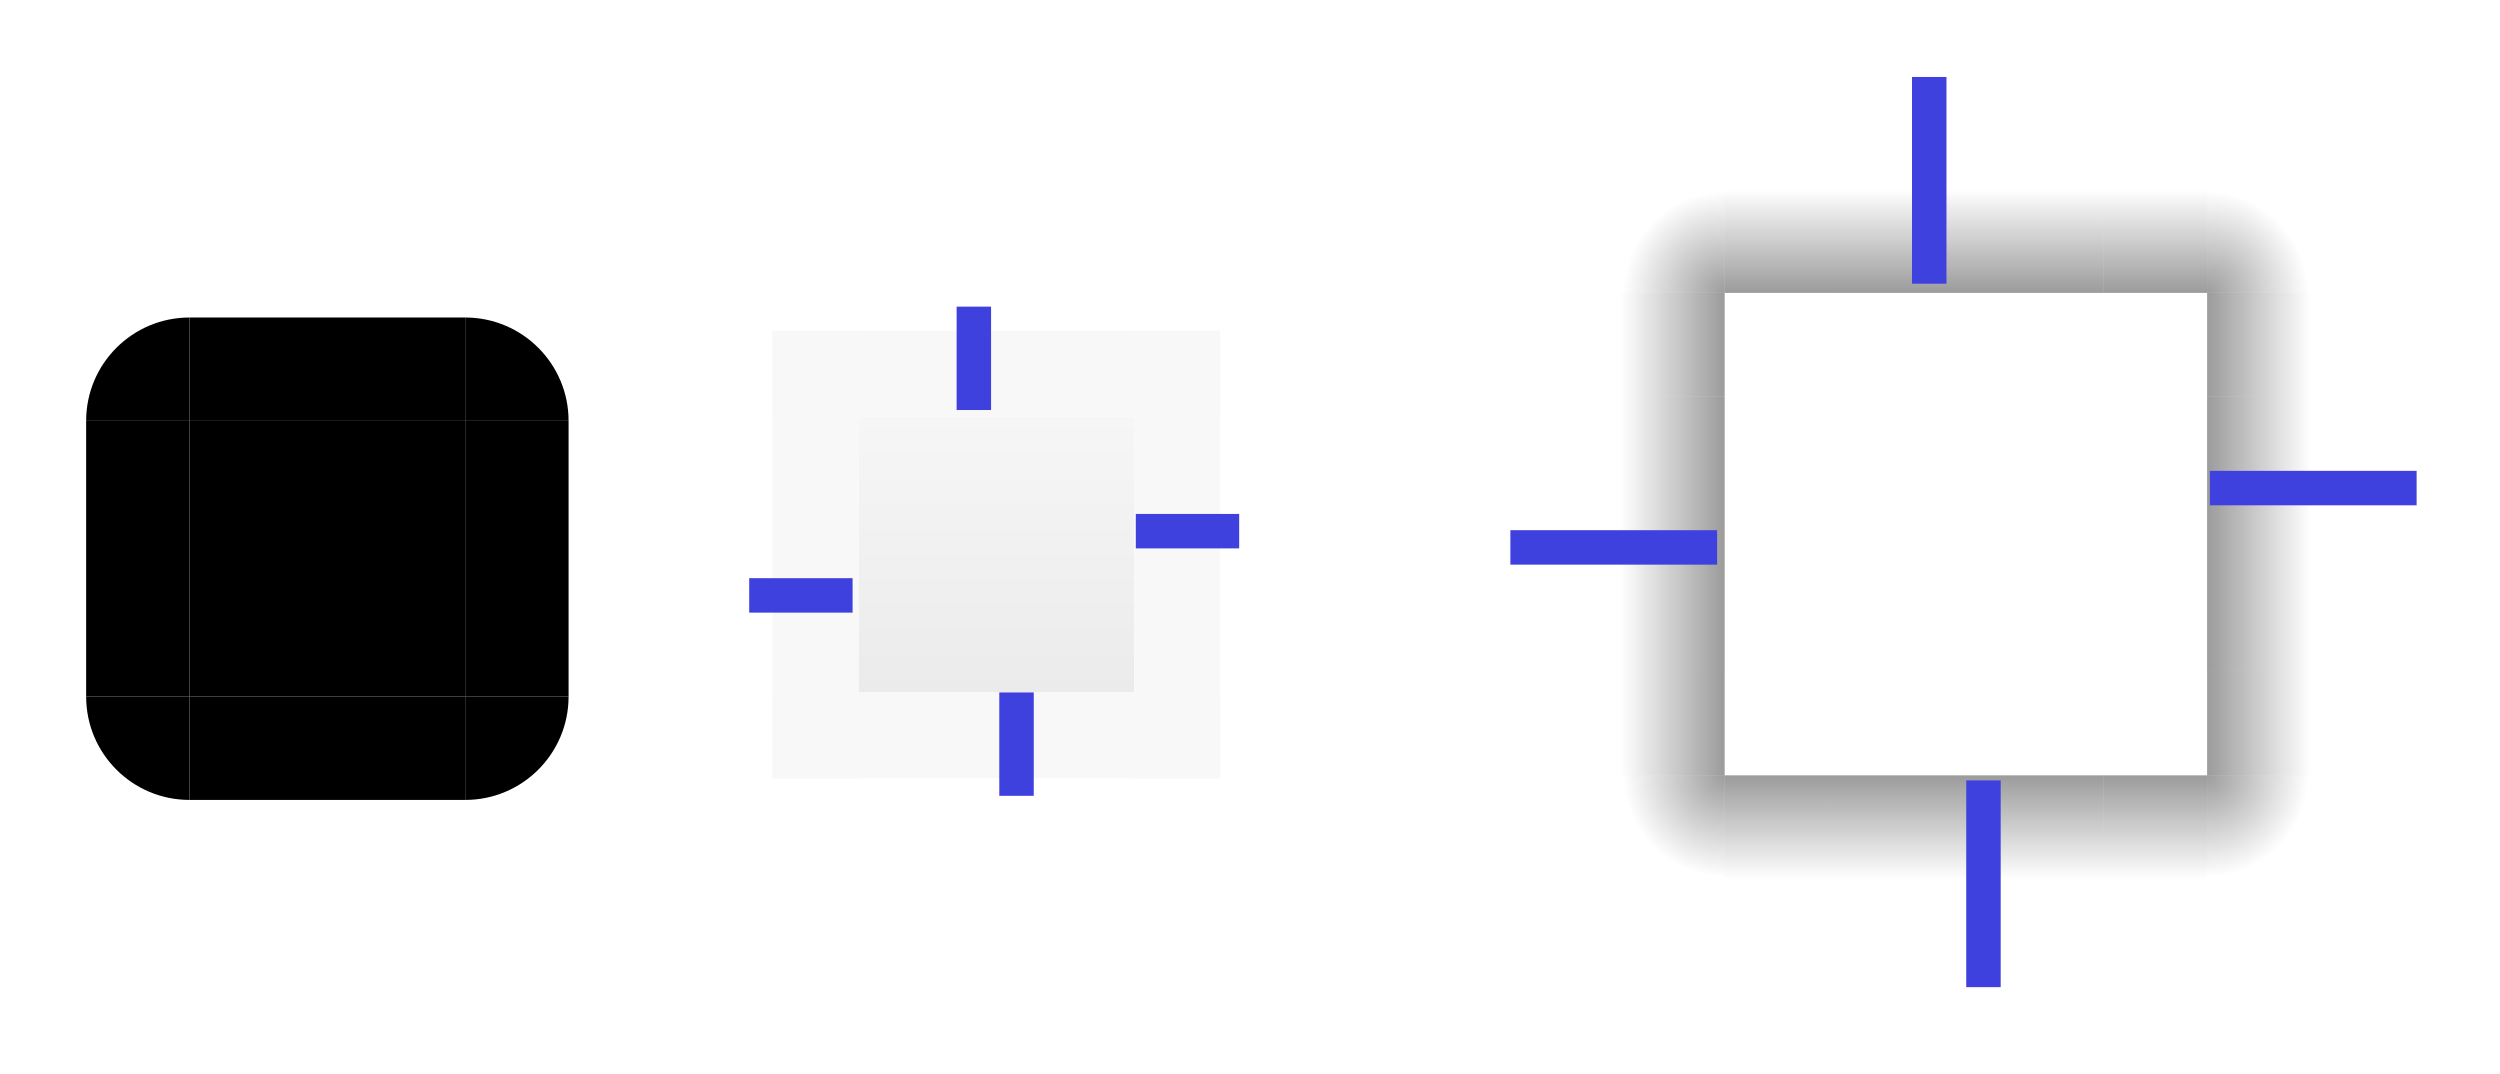
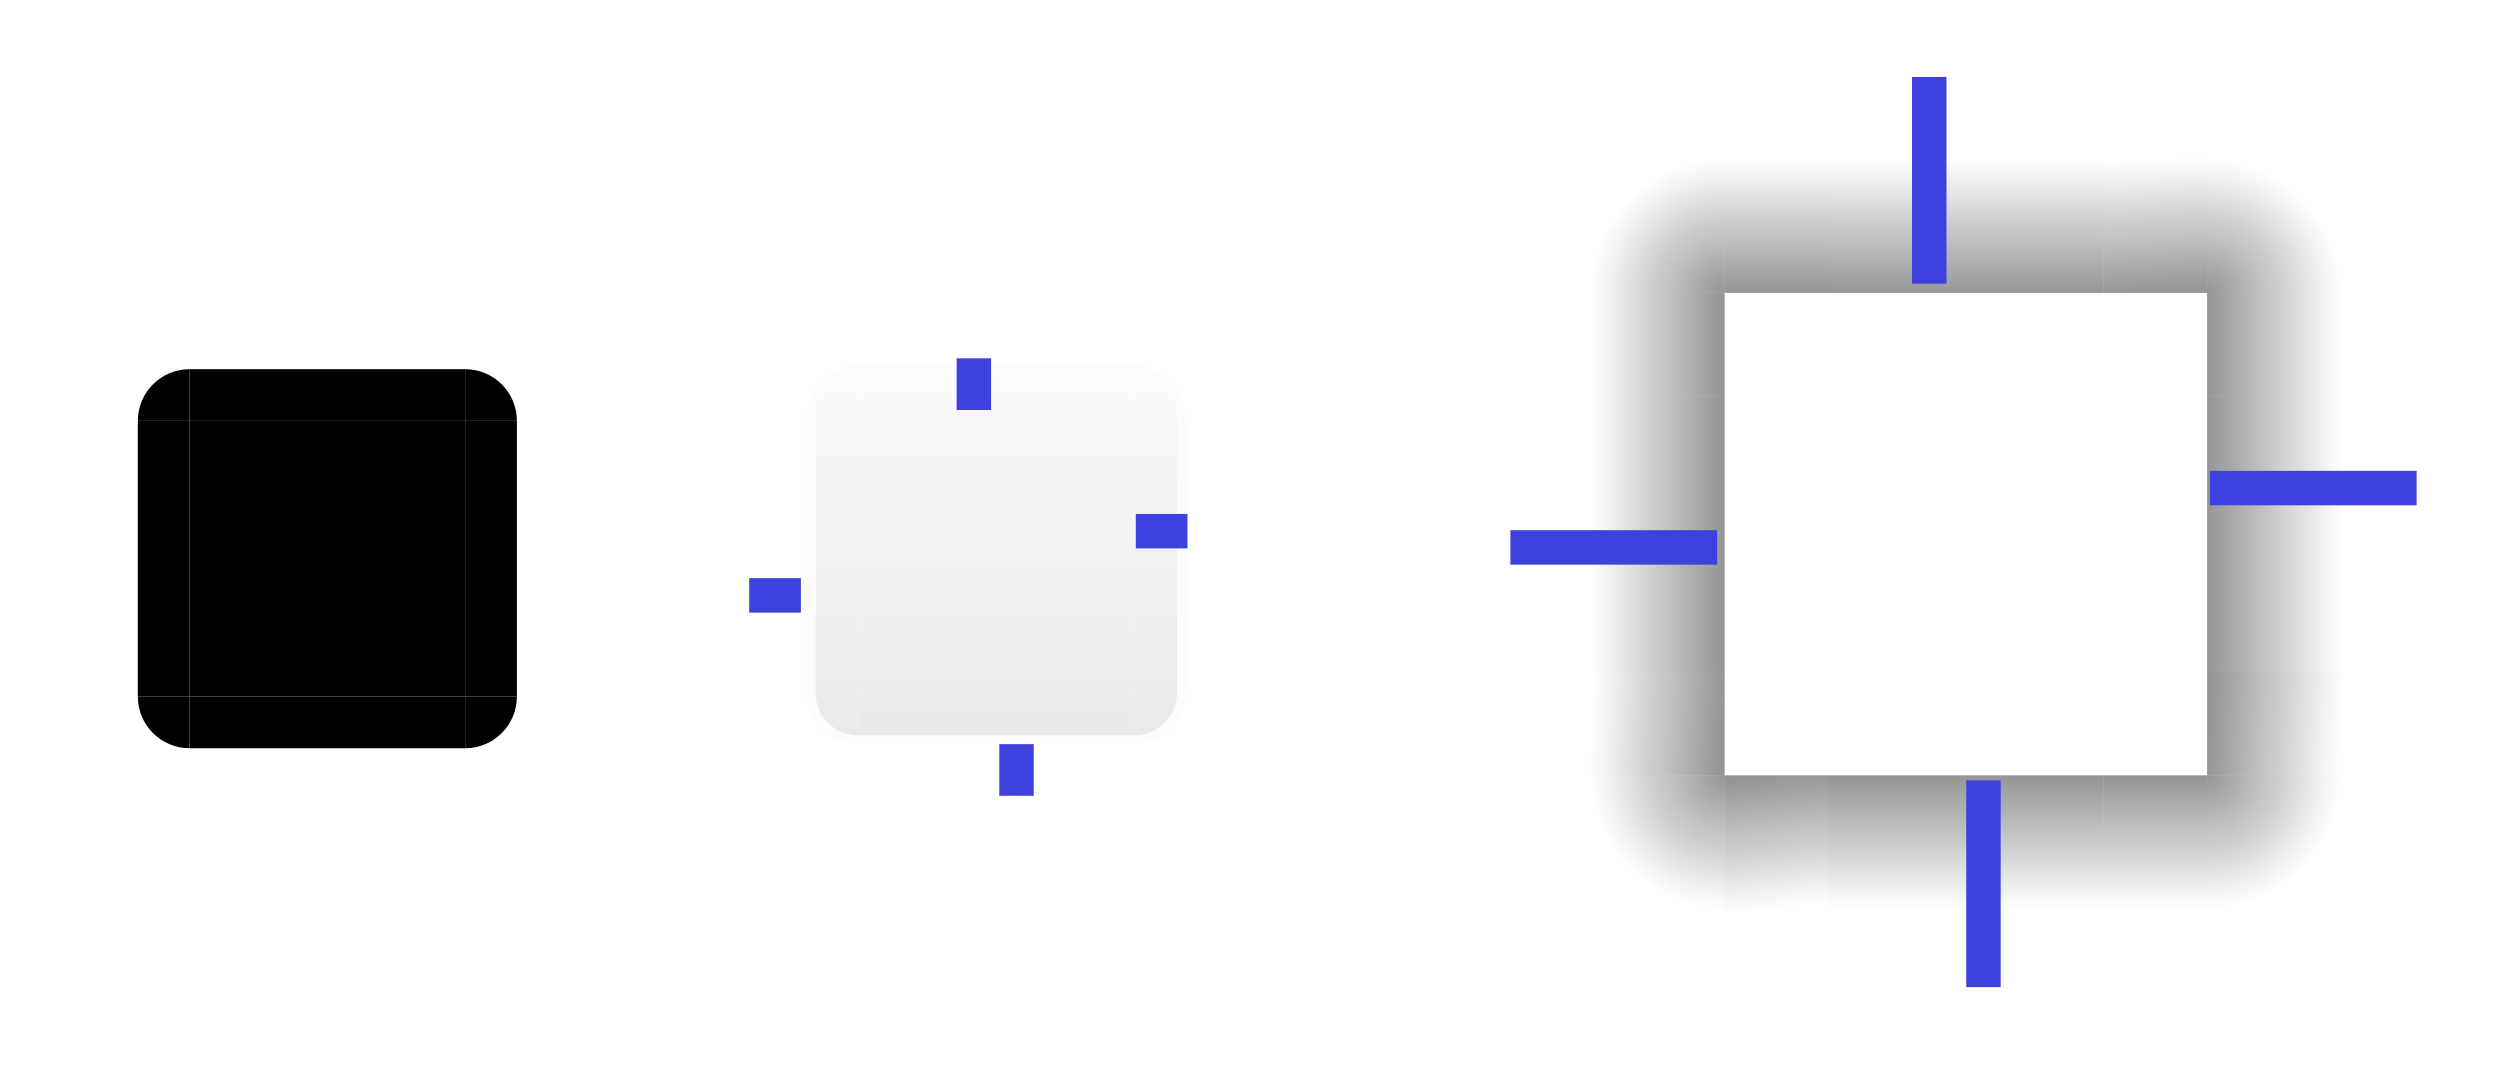
<svg xmlns="http://www.w3.org/2000/svg" xmlns:ns1="http://www.openswatchbook.org/uri/2009/osb" xmlns:xlink="http://www.w3.org/1999/xlink" id="svg3642" viewBox="0 0 145.1 62.294" version="1.0" height="62.294" width="145.1">
  <defs id="defs3644">
+     <linearGradient id="linearGradient7813">
+       <stop style="stop-color:#000000;stop-opacity:0.408" offset="0" id="stop7809" />
+       <stop style="stop-color:#000000;stop-opacity:0;" offset="1" id="stop7811" />
+     </linearGradient>
+     <linearGradient id="linearGradient7773">
+       <stop style="stop-color:#ebebeb;stop-opacity:1" offset="0" id="stop7769" />
+       <stop style="stop-color:#e9e9e9;stop-opacity:0.996" offset="1" id="stop7771" />
+     </linearGradient>
+     <linearGradient id="linearGradient7765">
+       <stop style="stop-color:#f7f7f7;stop-opacity:1" offset="0" id="stop7761" />
+       <stop style="stop-color:#ebebeb;stop-opacity:1" offset="1" id="stop7763" />
+     </linearGradient>
+     <linearGradient id="linearGradient7757">
+       <stop style="stop-color:#fdfdfd;stop-opacity:1" offset="0" id="stop7753" />
+       <stop style="stop-color:#f7f7f7;stop-opacity:1" offset="1" id="stop7755" />
+     </linearGradient>
+     <linearGradient id="linearGradient7749">
+       <stop style="stop-color:#ebebeb;stop-opacity:1" offset="0" id="stop7745" />
+       <stop style="stop-color:#e8e8e8;stop-opacity:1" offset="1" id="stop7747" />
+     </linearGradient>
+     <linearGradient id="linearGradient7739">
+       <stop style="stop-color:#fdfdfd;stop-opacity:0.91" offset="0" id="stop7735" />
+       <stop style="stop-color:#f7f7f7;stop-opacity:1" offset="1" id="stop7737" />
+     </linearGradient>
+     <linearGradient id="linearGradient7729">
+       <stop style="stop-color:#fdfdfd;stop-opacity:1" offset="0" id="stop7725" />
+       <stop id="stop7733" offset="0.127" style="stop-color:#f7f7f7;stop-opacity:1;" />
+       <stop style="stop-color:#ebebeb;stop-opacity:1;" offset="0.889" id="stop7743" />
+       <stop style="stop-color:#eaeaea;stop-opacity:1" offset="1" id="stop7727" />
+     </linearGradient>
+     <linearGradient id="linearGradient7685" ns1:paint="solid">
+       <stop style="stop-color:#000000;stop-opacity:1;" offset="0" id="stop7683" />
+     </linearGradient>
+     <linearGradient id="linearGradient7679" ns1:paint="solid">
+       <stop style="stop-color:#000000;stop-opacity:1;" offset="0" id="stop7677" />
+     </linearGradient>
    <linearGradient id="linearGradient1724">
-       <stop style="stop-color:#f6f6f6;stop-opacity:1" offset="0" id="stop1720" />
+       <stop style="stop-color:#f7f7f7;stop-opacity:1" offset="0" id="stop1720" />
      <stop style="stop-color:#ebebeb;stop-opacity:1" offset="1" id="stop1722" />
    </linearGradient>
    <linearGradient id="linearGradient1227">
-       <stop id="stop1223" offset="0" style="stop-color:#010101;stop-opacity:0.384" />
+       <stop id="stop1223" offset="0" style="stop-color:#010101;stop-opacity:0.413" />
      <stop id="stop1225" offset="1" style="stop-color:#000000;stop-opacity:0;" />
    </linearGradient>
    <linearGradient id="linearGradient1221">
-       <stop id="stop1217" offset="0" style="stop-color:#010101;stop-opacity:0.384" />
+       <stop id="stop1217" offset="0" style="stop-color:#010101;stop-opacity:0.41" />
      <stop id="stop1219" offset="1" style="stop-color:#000000;stop-opacity:0;" />
    </linearGradient>
    <linearGradient id="linearGradient1215">
-       <stop id="stop1211" offset="0" style="stop-color:#010101;stop-opacity:0.384" />
+       <stop id="stop1211" offset="0" style="stop-color:#010101;stop-opacity:0.413" />
      <stop id="stop1213" offset="1" style="stop-color:#000000;stop-opacity:0;" />
    </linearGradient>
    <linearGradient id="linearGradient1209">
-       <stop id="stop1205" offset="0" style="stop-color:#010101;stop-opacity:0.384" />
+       <stop id="stop1205" offset="0" style="stop-color:#010101;stop-opacity:0.41" />
      <stop id="stop1207" offset="1" style="stop-color:#000000;stop-opacity:0;" />
    </linearGradient>
    <linearGradient id="linearGradient1203">
-       <stop id="stop1199" offset="0" style="stop-color:#010101;stop-opacity:0.384" />
+       <stop id="stop1199" offset="0" style="stop-color:#010101;stop-opacity:0.408" />
      <stop id="stop1201" offset="1" style="stop-color:#000000;stop-opacity:0;" />
    </linearGradient>
    <linearGradient id="linearGradient1197">
-       <stop id="stop1193" offset="0" style="stop-color:#010101;stop-opacity:0.384" />
+       <stop id="stop1193" offset="0" style="stop-color:#010101;stop-opacity:0.413" />
      <stop id="stop1195" offset="1" style="stop-color:#000000;stop-opacity:0;" />
    </linearGradient>
    <linearGradient id="linearGradient1191">
-       <stop id="stop1187" offset="0" style="stop-color:#010101;stop-opacity:0.384" />
+       <stop id="stop1187" offset="0" style="stop-color:#010101;stop-opacity:0.408" />
      <stop id="stop1189" offset="1" style="stop-color:#000000;stop-opacity:0;" />
    </linearGradient>
    <linearGradient id="linearGradient1185">
-       <stop id="stop1181" offset="0" style="stop-color:#010101;stop-opacity:0.384" />
+       <stop id="stop1181" offset="0" style="stop-color:#010101;stop-opacity:0.413" />
      <stop id="stop1183" offset="1" style="stop-color:#000000;stop-opacity:0;" />
    </linearGradient>
    <linearGradient id="linearGradient1179">
-       <stop id="stop1175" offset="0" style="stop-color:#010101;stop-opacity:0.384" />
+       <stop id="stop1175" offset="0" style="stop-color:#010101;stop-opacity:0.413" />
      <stop id="stop1177" offset="1" style="stop-color:#000000;stop-opacity:0;" />
    </linearGradient>
    <linearGradient id="linearGradient1173">
-       <stop id="stop1169" offset="0" style="stop-color:#010101;stop-opacity:0.384" />
+       <stop id="stop1169" offset="0" style="stop-color:#010101;stop-opacity:0.408" />
      <stop id="stop1171" offset="1" style="stop-color:#000000;stop-opacity:0;" />
    </linearGradient>
    <linearGradient id="linearGradient1167">
-       <stop id="stop1163" offset="0" style="stop-color:#010101;stop-opacity:0.384" />
+       <stop id="stop1163" offset="0" style="stop-color:#010101;stop-opacity:0.413" />
      <stop id="stop1165" offset="1" style="stop-color:#000000;stop-opacity:0;" />
    </linearGradient>
    <linearGradient id="linearGradient1161">
-       <stop id="stop1157" offset="0" style="stop-color:#010101;stop-opacity:0.384" />
+       <stop id="stop1157" offset="0" style="stop-color:#010101;stop-opacity:0.41" />
      <stop id="stop1159" offset="1" style="stop-color:#000000;stop-opacity:0;" />
    </linearGradient>
    <linearGradient id="linearGradient1155">
-       <stop id="stop1151" offset="0" style="stop-color:#010101;stop-opacity:0.384" />
+       <stop id="stop1151" offset="0" style="stop-color:#010101;stop-opacity:0.408" />
      <stop id="stop1153" offset="1" style="stop-color:#000000;stop-opacity:0;" />
    </linearGradient>
-     <linearGradient id="linearGradient1149">
-       <stop id="stop1145" offset="0" style="stop-color:#010101;stop-opacity:0.384" />
-       <stop id="stop1147" offset="1" style="stop-color:#000000;stop-opacity:0;" />
-     </linearGradient>
    <linearGradient id="border" ns1:paint="solid">
-       <stop style="stop-color:#ffffff;stop-opacity:1;" offset="0" id="stop955" />
+       <stop style="stop-color:#fcfcfc;stop-opacity:1;" offset="0" id="stop955" />
    </linearGradient>
    <linearGradient id="linearGradient2586">
-       <stop style="stop-color:#010101;stop-opacity:0.384" offset="0" id="stop2580" />
+       <stop style="stop-color:#010101;stop-opacity:0.408" offset="0" id="stop2580" />
      <stop style="stop-color:#000000;stop-opacity:0;" offset="1" id="stop2584" />
    </linearGradient>
    <linearGradient id="linearGradient2570">
-       <stop style="stop-color:#010101;stop-opacity:0.384" offset="0" id="stop2564" />
+       <stop style="stop-color:#010101;stop-opacity:0.413" offset="0" id="stop2564" />
      <stop style="stop-color:#000000;stop-opacity:0;" offset="1" id="stop2568" />
    </linearGradient>
    <linearGradient ns1:paint="solid" id="linearGradient3635">
      <stop id="stop3633" offset="0" style="stop-color:#000000;stop-opacity:1;" />
    </linearGradient>
    <linearGradient ns1:paint="solid" id="linearGradient2006">
      <stop id="stop2004" offset="0" style="stop-color:#000000;stop-opacity:1;" />
    </linearGradient>
    <linearGradient ns1:paint="solid" id="linearGradient852">
      <stop id="stop850" offset="0" style="stop-color:#3f41df;stop-opacity:1;" />
    </linearGradient>
    <linearGradient ns1:paint="solid" id="North_Panel">
-       <stop id="stop844" offset="0" style="stop-color:#f8f8f8;stop-opacity:1;" />
+       <stop id="stop844" offset="0" style="stop-color:#ffffff;stop-opacity:1;" />
    </linearGradient>
    <linearGradient ns1:paint="solid" id="Shadow">
      <stop style="stop-color:#42f442;stop-opacity:1;" offset="0" stop-color="#424242" id="stop7100" />
    </linearGradient>
    <linearGradient ns1:paint="solid" id="linearGradient4795">
      <stop offset="0" id="stop4793" />
    </linearGradient>
    <linearGradient ns1:paint="solid" id="linearGradient4740">
      <stop offset="0" stop-color="#ccc" id="stop4738" />
    </linearGradient>
-     <linearGradient xlink:href="#North_Panel" id="linearGradient1366" gradientUnits="userSpaceOnUse" gradientTransform="matrix(0.3333333,0,0,5,49.02221,-49.63056)" x1="3.5" y1="11.5" x2="51.5" y2="11.5" />
-     <linearGradient xlink:href="#linearGradient852" id="linearGradient1825" gradientUnits="userSpaceOnUse" gradientTransform="matrix(0.04166667,0,0,12,110.8267,-127.5333)" x1="3.5" y1="11.5" x2="51.5" y2="11.5" />
-     <linearGradient xlink:href="#linearGradient852" id="linearGradient1829" gradientUnits="userSpaceOnUse" gradientTransform="matrix(0.04166667,0,0,12,113.9742,-86.70617)" x1="3.5" y1="11.5" x2="51.5" y2="11.5" />
-     <linearGradient xlink:href="#linearGradient852" id="linearGradient1833" gradientUnits="userSpaceOnUse" gradientTransform="matrix(0.25,0,0,2,127.386,5.328414)" x1="3.5" y1="11.5" x2="51.5" y2="11.5" />
-     <linearGradient xlink:href="#linearGradient852" id="linearGradient1837" gradientUnits="userSpaceOnUse" gradientTransform="matrix(0.25,0,0,2,86.78721,8.7719)" x1="3.5" y1="11.5" x2="51.5" y2="11.5" />
+     <linearGradient xlink:href="#linearGradient852" id="linearGradient1825" gradientUnits="userSpaceOnUse" gradientTransform="matrix(0.04166667,0,0,14.4,110.8267,-156.3333)" x1="3.5" y1="11.5" x2="51.5" y2="11.5" />
+     <linearGradient xlink:href="#linearGradient852" id="linearGradient1829" gradientUnits="userSpaceOnUse" gradientTransform="matrix(0.04166667,0,0,14.4,113.9742,-115.5062)" x1="3.5" y1="11.5" x2="51.5" y2="11.5" />
+     <linearGradient xlink:href="#linearGradient852" id="linearGradient1833" gradientUnits="userSpaceOnUse" gradientTransform="matrix(0.3,0,0,2,127.2111,5.328414)" x1="3.5" y1="11.5" x2="51.5" y2="11.5" />
+     <linearGradient xlink:href="#linearGradient852" id="linearGradient1837" gradientUnits="userSpaceOnUse" gradientTransform="matrix(0.3,0,0,2,86.61222,8.7719)" x1="3.5" y1="11.5" x2="51.5" y2="11.5" />
    <linearGradient xlink:href="#linearGradient852" id="linearGradient2472" gradientUnits="userSpaceOnUse" gradientTransform="matrix(0.04166667,0,0,6,29.32936,243.0783)" x1="12" y1="-52" x2="60" y2="-52" />
    <linearGradient xlink:href="#linearGradient852" id="linearGradient2476" gradientUnits="userSpaceOnUse" gradientTransform="matrix(0.04166667,0,0,6,33.05651,265.5164)" x1="12" y1="-52" x2="60" y2="-52" />
    <linearGradient xlink:href="#linearGradient852" id="linearGradient2480" gradientUnits="userSpaceOnUse" gradientTransform="matrix(0.125,0,0,2,16.29742,47.47839)" x1="12" y1="-52" x2="60" y2="-52" />
    <linearGradient xlink:href="#linearGradient852" id="linearGradient2484" gradientUnits="userSpaceOnUse" gradientTransform="matrix(0.125,0,0,2,38.68888,45.00122)" x1="12" y1="-52" x2="60" y2="-52" />
-     <linearGradient xlink:href="#linearGradient1149" id="linearGradient2494" x1="98.31" y1="32.575" x2="98.31" y2="23.677" gradientUnits="userSpaceOnUse" gradientTransform="matrix(1,0,0,0.6666667,58.02301,-4.296187)" />
-     <radialGradient xlink:href="#linearGradient1167" id="radialGradient2516" cx="108.871" cy="-31.803" fx="108.871" fy="-31.803" r="9" gradientUnits="userSpaceOnUse" gradientTransform="matrix(0,0.6540418,-0.6531538,0,120.203,-88.35168)" />
-     <linearGradient xlink:href="#border" id="linearGradient934" gradientUnits="userSpaceOnUse" gradientTransform="matrix(0,0.125,-6,0,-239.1739,4.906309)" x1="12" y1="-52" x2="60" y2="-52" />
-     <linearGradient xlink:href="#North_Panel" id="linearGradient952" gradientUnits="userSpaceOnUse" gradientTransform="matrix(0.1041667,0,0,5,6.156251,187.6738)" x1="12" y1="-52" x2="60" y2="-52" />
-     <linearGradient xlink:href="#border" id="linearGradient959" x1="50.189" y1="4.869" x2="66.189" y2="4.869" gradientUnits="userSpaceOnUse" />
-     <linearGradient xlink:href="#North_Panel" id="linearGradient973" gradientUnits="userSpaceOnUse" gradientTransform="matrix(0.3333333,0,0,5,49.02221,-49.63056)" x1="3.5" y1="11.5" x2="51.5" y2="11.5" />
-     <linearGradient xlink:href="#border" id="linearGradient975" gradientUnits="userSpaceOnUse" x1="50.189" y1="4.869" x2="66.189" y2="4.869" />
-     <linearGradient xlink:href="#North_Panel" id="linearGradient983" gradientUnits="userSpaceOnUse" gradientTransform="matrix(0.3333333,0,0,5,49.02221,-49.63056)" x1="3.5" y1="11.5" x2="51.5" y2="11.5" />
-     <linearGradient xlink:href="#border" id="linearGradient985" gradientUnits="userSpaceOnUse" x1="50.189" y1="4.869" x2="66.189" y2="4.869" />
-     <linearGradient xlink:href="#North_Panel" id="linearGradient993" gradientUnits="userSpaceOnUse" gradientTransform="matrix(0.3333333,0,0,5,49.02221,-49.63056)" x1="3.5" y1="11.5" x2="51.5" y2="11.5" />
-     <linearGradient xlink:href="#border" id="linearGradient995" gradientUnits="userSpaceOnUse" x1="50.189" y1="4.869" x2="66.189" y2="4.869" />
-     <linearGradient xlink:href="#border" id="linearGradient1003" gradientUnits="userSpaceOnUse" gradientTransform="matrix(0,0.125,-6,0,-239.1739,4.906309)" x1="12" y1="-52" x2="60" y2="-52" />
-     <linearGradient xlink:href="#North_Panel" id="linearGradient1005" gradientUnits="userSpaceOnUse" gradientTransform="matrix(0.1041667,0,0,5,6.156251,187.6738)" x1="12" y1="-52" x2="60" y2="-52" />
-     <linearGradient xlink:href="#border" id="linearGradient1013" gradientUnits="userSpaceOnUse" gradientTransform="matrix(0,0.125,-6,0,-239.1739,4.906309)" x1="12" y1="-52" x2="60" y2="-52" />
-     <linearGradient xlink:href="#North_Panel" id="linearGradient1015" gradientUnits="userSpaceOnUse" gradientTransform="matrix(0.1041667,0,0,5,6.156251,187.6738)" x1="12" y1="-52" x2="60" y2="-52" />
-     <linearGradient xlink:href="#border" id="linearGradient1023" gradientUnits="userSpaceOnUse" gradientTransform="matrix(0,0.125,-6,0,-239.1739,4.906309)" x1="12" y1="-52" x2="60" y2="-52" />
-     <linearGradient xlink:href="#North_Panel" id="linearGradient1025" gradientUnits="userSpaceOnUse" gradientTransform="matrix(0.1041667,0,0,5,6.156251,187.6738)" x1="12" y1="-52" x2="60" y2="-52" />
-     <linearGradient xlink:href="#linearGradient1191" id="linearGradient1033" gradientUnits="userSpaceOnUse" gradientTransform="matrix(1,0,0,0.6666667,58.02301,-4.296187)" x1="98.31" y1="32.575" x2="98.31" y2="23.677" />
-     <linearGradient xlink:href="#linearGradient1155" id="linearGradient1051" gradientUnits="userSpaceOnUse" gradientTransform="matrix(0.375,0,0,0.6666667,101.2206,-4.671414)" x1="98.31" y1="32.575" x2="98.31" y2="23.677" />
-     <linearGradient xlink:href="#linearGradient1161" id="linearGradient1057" gradientUnits="userSpaceOnUse" gradientTransform="matrix(0.375,0,0,0.6666667,-16.60946,-162.7925)" x1="98.31" y1="32.575" x2="98.31" y2="23.677" />
-     <radialGradient xlink:href="#linearGradient1185" id="radialGradient1085" gradientUnits="userSpaceOnUse" gradientTransform="matrix(0,0.6540418,-0.6531538,0,120.203,-88.35168)" cx="108.871" cy="-31.803" fx="108.871" fy="-31.803" r="9" />
-     <linearGradient xlink:href="#linearGradient1173" id="linearGradient1087" gradientUnits="userSpaceOnUse" gradientTransform="matrix(0.375,0,0,0.6666667,101.2206,-4.671414)" x1="98.31" y1="32.575" x2="98.31" y2="23.677" />
-     <linearGradient xlink:href="#linearGradient1179" id="linearGradient1089" gradientUnits="userSpaceOnUse" gradientTransform="matrix(0.375,0,0,0.6666667,-16.60946,-162.7925)" x1="98.31" y1="32.575" x2="98.31" y2="23.677" />
-     <linearGradient xlink:href="#linearGradient2570" id="linearGradient1097" gradientUnits="userSpaceOnUse" gradientTransform="matrix(1,0,0,0.6666667,58.02301,-4.296187)" x1="98.31" y1="32.575" x2="98.31" y2="23.677" />
-     <radialGradient xlink:href="#linearGradient2586" id="radialGradient1109" gradientUnits="userSpaceOnUse" gradientTransform="matrix(0,0.6540418,-0.6531538,0,120.203,-88.35168)" cx="108.871" cy="-31.803" fx="108.871" fy="-31.803" r="9" />
-     <linearGradient xlink:href="#linearGradient1221" id="linearGradient1111" gradientUnits="userSpaceOnUse" gradientTransform="matrix(0.375,0,0,0.6666667,101.2206,-4.671414)" x1="98.31" y1="32.575" x2="98.31" y2="23.677" />
-     <linearGradient xlink:href="#linearGradient1227" id="linearGradient1113" gradientUnits="userSpaceOnUse" gradientTransform="matrix(0.375,0,0,0.6666667,-16.60946,-162.7925)" x1="98.31" y1="32.575" x2="98.31" y2="23.677" />
-     <radialGradient xlink:href="#linearGradient1203" id="radialGradient1125" gradientUnits="userSpaceOnUse" gradientTransform="matrix(0,0.6540418,-0.6531538,0,120.203,-88.35168)" cx="108.871" cy="-31.803" fx="108.871" fy="-31.803" r="9" />
-     <linearGradient xlink:href="#linearGradient1209" id="linearGradient1127" gradientUnits="userSpaceOnUse" gradientTransform="matrix(0.375,0,0,0.6666667,101.2206,-4.671414)" x1="98.31" y1="32.575" x2="98.31" y2="23.677" />
-     <linearGradient xlink:href="#linearGradient1197" id="linearGradient1129" gradientUnits="userSpaceOnUse" gradientTransform="matrix(0.375,0,0,0.6666667,-16.60946,-162.7925)" x1="98.31" y1="32.575" x2="98.31" y2="23.677" />
-     <linearGradient xlink:href="#linearGradient1215" id="linearGradient1137" gradientUnits="userSpaceOnUse" gradientTransform="matrix(1,0,0,0.6666667,58.02301,-4.296187)" x1="98.31" y1="32.575" x2="98.31" y2="23.677" />
+     <radialGradient xlink:href="#linearGradient1167" id="radialGradient2516" cx="108.871" cy="-31.803" fx="108.871" fy="-31.803" r="9" gradientUnits="userSpaceOnUse" gradientTransform="matrix(0,0.863184,-0.8620121,0,113.5606,-111.1212)" />
+     <linearGradient xlink:href="#border" id="linearGradient959" x1="50.189" y1="4.869" x2="66.189" y2="4.869" gradientUnits="userSpaceOnUse" gradientTransform="matrix(1,0,0,2,0,-10.36945)" />
+     <linearGradient xlink:href="#border" id="linearGradient975" gradientUnits="userSpaceOnUse" x1="50.189" y1="4.869" x2="66.189" y2="4.869" gradientTransform="matrix(1,0,0,2,4.0899658e-7,-10.36946)" />
+     <linearGradient xlink:href="#border" id="linearGradient985" gradientUnits="userSpaceOnUse" x1="50.189" y1="4.869" x2="66.189" y2="4.869" gradientTransform="matrix(1,0,0,2,0,-10.36945)" />
+     <linearGradient xlink:href="#linearGradient1191" id="linearGradient1033" gradientUnits="userSpaceOnUse" gradientTransform="matrix(1,0,0,0.6666667,58.02301,-4.296187)" x1="98.31" y1="32.575" x2="98.31" y2="21.062" />
+     <linearGradient xlink:href="#linearGradient1155" id="linearGradient1051" gradientUnits="userSpaceOnUse" gradientTransform="matrix(0.375,0,0,0.6666667,101.2206,-4.671414)" x1="98.31" y1="32.575" x2="97.977" y2="21.072" />
+     <linearGradient xlink:href="#linearGradient1161" id="linearGradient1057" gradientUnits="userSpaceOnUse" gradientTransform="matrix(0.375,0,0,0.6666667,-16.60946,-162.7925)" x1="98.31" y1="32.575" x2="98.31" y2="21.062" />
+     <radialGradient xlink:href="#linearGradient1185" id="radialGradient1085" gradientUnits="userSpaceOnUse" gradientTransform="matrix(0,0.8631845,-0.8620125,0,113.5606,-111.1213)" cx="108.871" cy="-31.803" fx="108.871" fy="-31.803" r="9" />
+     <linearGradient xlink:href="#linearGradient1173" id="linearGradient1087" gradientUnits="userSpaceOnUse" gradientTransform="matrix(0.375,0,0,0.6666667,101.2206,-4.671414)" x1="98.31" y1="32.575" x2="98.31" y2="21.072" />
+     <linearGradient xlink:href="#linearGradient1179" id="linearGradient1089" gradientUnits="userSpaceOnUse" gradientTransform="matrix(0.375,0,0,0.6666667,-16.60946,-162.7925)" x1="98.31" y1="32.575" x2="98.31" y2="21.138" />
+     <linearGradient xlink:href="#linearGradient2570" id="linearGradient1097" gradientUnits="userSpaceOnUse" gradientTransform="matrix(1,0,0,0.6666667,58.02301,-4.296187)" x1="98.31" y1="32.575" x2="98.31" y2="21.138" />
+     <radialGradient xlink:href="#linearGradient2586" id="radialGradient1109" gradientUnits="userSpaceOnUse" gradientTransform="matrix(0,0.8594657,-0.8582988,0,113.6787,-110.7164)" cx="108.871" cy="-31.803" fx="108.871" fy="-31.803" r="9" />
+     <linearGradient xlink:href="#linearGradient1221" id="linearGradient1111" gradientUnits="userSpaceOnUse" gradientTransform="matrix(0.375,0,0,0.6666667,101.2206,-4.671414)" x1="98.31" y1="32.575" x2="97.643" y2="21.128" />
+     <linearGradient xlink:href="#linearGradient1227" id="linearGradient1113" gradientUnits="userSpaceOnUse" gradientTransform="matrix(0.375,0,0,0.6666667,-16.60946,-162.7925)" x1="98.31" y1="32.575" x2="98.643" y2="21.138" />
+     <radialGradient xlink:href="#linearGradient1203" id="radialGradient1125" gradientUnits="userSpaceOnUse" gradientTransform="matrix(0,0.8590366,-0.8578703,0,113.6923,-110.6697)" cx="108.871" cy="-31.803" fx="108.871" fy="-31.803" r="9" />
+     <linearGradient xlink:href="#linearGradient1209" id="linearGradient1127" gradientUnits="userSpaceOnUse" gradientTransform="matrix(0.375,0,0,0.6666667,101.2206,-4.671414)" x1="98.31" y1="32.575" x2="98.31" y2="21.128" />
+     <linearGradient xlink:href="#linearGradient1197" id="linearGradient1129" gradientUnits="userSpaceOnUse" gradientTransform="matrix(0.375,0,0,0.6666667,-16.60946,-162.7925)" x1="98.31" y1="32.575" x2="97.977" y2="21.062" />
+     <linearGradient xlink:href="#linearGradient1215" id="linearGradient1137" gradientUnits="userSpaceOnUse" gradientTransform="matrix(1,0,0,0.6666667,58.02301,-4.296187)" x1="98.31" y1="32.575" x2="98.31" y2="21.128" />
    <linearGradient xlink:href="#linearGradient1724" id="linearGradient1726" x1="49.825" y1="24.191" x2="49.825" y2="40.191" gradientUnits="userSpaceOnUse" />
+     <linearGradient xlink:href="#border" id="linearGradient7687" x1="75.271" y1="24.043" x2="78.271" y2="24.043" gradientUnits="userSpaceOnUse" gradientTransform="translate(9.446335,1.351961)" />
+     <linearGradient xlink:href="#border" id="linearGradient7695" gradientUnits="userSpaceOnUse" gradientTransform="matrix(1,0,0,-1,9.446335,65.73397)" x1="75.271" y1="24.043" x2="78.271" y2="24.043" />
+     <linearGradient xlink:href="#linearGradient7729" id="linearGradient7731" x1="69.219" y1="21.512" x2="69.219" y2="42.512" gradientUnits="userSpaceOnUse" gradientTransform="translate(6.567294,-57.71641)" />
+     <linearGradient xlink:href="#linearGradient7739" id="linearGradient7741" x1="50.189" y1="5.369" x2="50.189" y2="10.369" gradientUnits="userSpaceOnUse" />
+     <linearGradient xlink:href="#linearGradient7749" id="linearGradient7751" x1="50.189" y1="10.369" x2="50.189" y2="5.369" gradientUnits="userSpaceOnUse" />
+     <linearGradient xlink:href="#linearGradient7757" id="linearGradient7759" x1="75.271" y1="-23.043" x2="75.271" y2="-25.543" gradientUnits="userSpaceOnUse" />
+     <linearGradient xlink:href="#linearGradient7765" id="linearGradient7767" x1="50.189" y1="7.869" x2="66.189" y2="7.869" gradientUnits="userSpaceOnUse" />
+     <linearGradient xlink:href="#linearGradient7773" id="linearGradient7775" x1="75.271" y1="-25.543" x2="75.271" y2="-23.043" gradientUnits="userSpaceOnUse" />
+     <linearGradient xlink:href="#border" id="linearGradient7783" gradientUnits="userSpaceOnUse" gradientTransform="matrix(1,0,0,-1,9.446335,65.73397)" x1="75.271" y1="24.043" x2="78.271" y2="24.043" />
+     <linearGradient xlink:href="#linearGradient7773" id="linearGradient7785" gradientUnits="userSpaceOnUse" x1="75.271" y1="-25.543" x2="75.271" y2="-23.043" />
+     <linearGradient xlink:href="#linearGradient7765" id="linearGradient7793" gradientUnits="userSpaceOnUse" x1="50.189" y1="7.869" x2="66.189" y2="7.869" />
+     <linearGradient xlink:href="#border" id="linearGradient7795" gradientUnits="userSpaceOnUse" gradientTransform="matrix(1,0,0,2,0,-10.36945)" x1="50.189" y1="4.869" x2="66.189" y2="4.869" />
+     <linearGradient xlink:href="#border" id="linearGradient7803" gradientUnits="userSpaceOnUse" gradientTransform="translate(9.446335,1.351961)" x1="75.271" y1="24.043" x2="78.271" y2="24.043" />
+     <linearGradient xlink:href="#linearGradient7757" id="linearGradient7805" gradientUnits="userSpaceOnUse" x1="75.271" y1="-23.043" x2="75.271" y2="-25.543" />
+     <linearGradient xlink:href="#linearGradient7813" id="linearGradient7815" x1="148.036" y1="17.521" x2="148.036" y2="9.771" gradientUnits="userSpaceOnUse" />
  </defs>
  <rect id="center" height="16" x="49.825" y="24.191" width="16" style="fill:url(#linearGradient1726);fill-opacity:1;stroke-width:0.32" />
-   <g transform="rotate(-90,64.91779,25.46209)" id="left">
-     <rect style="fill:url(#linearGradient993);fill-opacity:1;stroke-width:0.179" width="16" y="5.369" x="50.189" height="5" id="rect987" />
-     <rect id="rect989" height="1" x="50.189" y="4.369" width="16" style="fill:url(#linearGradient995);fill-opacity:1;stroke-width:0.08" />
-   </g>
  <rect style="fill:none;fill-opacity:0.243;stroke-width:0.32" width="16" y="23" x="106.1" height="16" id="shadow-center" />
  <rect id="mask-center" height="16" x="11" y="24.428" width="16" style="fill:#000000;fill-opacity:1;stroke-width:0.32" />
-   <rect style="fill:#000000;fill-opacity:1;stroke-width:0.196" width="16" y="18.428" x="11" height="6" id="mask-top" />
-   <rect id="mask-bottom" height="6" x="11" y="40.428" width="16" style="fill:#000000;fill-opacity:1;stroke-width:0.196" />
-   <rect style="fill:#000000;fill-opacity:1;stroke-width:0.196" width="16" y="-33" x="24.428" height="6" id="mask-right" transform="rotate(90)" />
-   <rect transform="rotate(90)" id="mask-left" height="6" x="24.428" y="-11" width="16" style="fill:#000000;fill-opacity:1;stroke-width:0.196" />
-   <path transform="scale(1,-1)" d="m 33,-24.428 a 6,6 0 0 1 -6,6 l 0,-6 z" id="mask-topright" style="opacity:1;fill:#000000;fill-opacity:1;fill-rule:nonzero;stroke:none;stroke-width:3.446;stroke-linecap:round;stroke-miterlimit:4;stroke-dasharray:none;stroke-dashoffset:0;stroke-opacity:1" />
-   <path style="opacity:1;fill:#000000;fill-opacity:1;fill-rule:nonzero;stroke:none;stroke-width:3.446;stroke-linecap:round;stroke-miterlimit:4;stroke-dasharray:none;stroke-dashoffset:0;stroke-opacity:1" id="mask-topleft" d="m -5,-24.428 a 6,6 0 0 1 -6,6 l 0,-6 z" transform="scale(-1)" />
-   <path style="opacity:1;fill:#000000;fill-opacity:1;fill-rule:nonzero;stroke:none;stroke-width:3.446;stroke-linecap:round;stroke-miterlimit:4;stroke-dasharray:none;stroke-dashoffset:0;stroke-opacity:1" id="mask-bottomright" d="m 33,40.428 a 6,6 0 0 1 -6,6 l 0,-6 z" />
-   <path transform="scale(-1,1)" d="m -5,40.428 a 6,6 0 0 1 -6,6 l 0,-6 z" id="mask-bottomleft" style="opacity:1;fill:#000000;fill-opacity:1;fill-rule:nonzero;stroke:none;stroke-width:3.446;stroke-linecap:round;stroke-miterlimit:4;stroke-dasharray:none;stroke-dashoffset:0;stroke-opacity:1" />
+   <rect style="fill:#000000;fill-opacity:1;stroke-width:0.196" width="16" y="21.428" x="11" height="3" id="mask-top" />
+   <rect id="mask-bottom" height="3" x="11" y="40.428" width="16" style="fill:#000000;fill-opacity:1;stroke-width:0.196" />
+   <rect style="fill:#000000;fill-opacity:1;stroke-width:0.196" width="16" y="-30" x="24.428" height="3" id="mask-right" transform="rotate(90)" />
+   <rect transform="rotate(90)" id="mask-left" height="3" x="24.428" y="-11" width="16" style="fill:#000000;fill-opacity:1;stroke-width:0.196" />
+   <path transform="scale(1,-1)" d="m 30,-24.428 a 3,3 0 0 1 -3,3 l 0,-3 z" id="mask-topright" style="opacity:1;fill:#000000;fill-opacity:1;fill-rule:nonzero;stroke:none;stroke-width:3.446;stroke-linecap:round;stroke-miterlimit:4;stroke-dasharray:none;stroke-dashoffset:0;stroke-opacity:1" />
+   <path style="opacity:1;fill:#000000;fill-opacity:1;fill-rule:nonzero;stroke:none;stroke-width:3.446;stroke-linecap:round;stroke-miterlimit:4;stroke-dasharray:none;stroke-dashoffset:0;stroke-opacity:1" id="mask-topleft" d="m -8,-24.428 a 3,3 0 0 1 -3,3 l 0,-3 z" transform="scale(-1)" />
+   <path style="opacity:1;fill:#000000;fill-opacity:1;fill-rule:nonzero;stroke:none;stroke-width:3.446;stroke-linecap:round;stroke-miterlimit:4;stroke-dasharray:none;stroke-dashoffset:0;stroke-opacity:1" id="mask-bottomright" d="m 30,40.428 a 3,3 0 0 1 -3,3 l 0,-3 z" />
+   <path transform="scale(-1,1)" d="m -8,40.428 a 3,3 0 0 1 -3,3 l 0,-3 z" id="mask-bottomleft" style="opacity:1;fill:#000000;fill-opacity:1;fill-rule:nonzero;stroke:none;stroke-width:3.446;stroke-linecap:round;stroke-miterlimit:4;stroke-dasharray:none;stroke-dashoffset:0;stroke-opacity:1" />
  <g transform="matrix(1,0,0,-1,-41.93651,62.52072)" id="shadow-bottom">
    <rect id="rect1131" height="12" x="148.036" y="5.521" width="16" style="fill:url(#linearGradient1137);fill-opacity:1;stroke-width:0.277" />
    <rect style="opacity:1;fill:none;fill-opacity:0.659;fill-rule:nonzero;stroke:none;stroke-width:1.665;stroke-linecap:round;stroke-miterlimit:4;stroke-dasharray:none;stroke-dashoffset:0;stroke-opacity:1" id="rect1133" width="16" height="6" x="148.036" y="17.521" />
  </g>
-   <rect id="shadow-hint-bottom-margin" height="12" x="114.12" y="45.294" width="2" style="fill:url(#linearGradient1829);fill-opacity:1;stroke-width:0.098" />
+   <rect id="shadow-hint-bottom-margin" height="12" x="114.12" y="45.294" width="2" style="fill:url(#linearGradient1829);fill-opacity:1;stroke-width:0.107" />
  <g transform="rotate(-90,134.8076,52.22861)" id="shadow-left">
    <rect id="rect1091" height="12" x="148.036" y="5.521" width="16" style="fill:url(#linearGradient1097);fill-opacity:1;stroke-width:0.277" />
    <rect style="opacity:1;fill:none;fill-opacity:0.659;fill-rule:nonzero;stroke:none;stroke-width:1.665;stroke-linecap:round;stroke-miterlimit:4;stroke-dasharray:none;stroke-dashoffset:0;stroke-opacity:1" id="rect1093" width="16" height="6" x="148.036" y="17.521" />
  </g>
-   <rect id="shadow-hint-left-margin" height="2" x="87.662" y="30.772" width="12" style="fill:url(#linearGradient1837);fill-opacity:1;stroke-width:0.098" />
-   <g transform="rotate(90,51.09623,25.09837)" id="right">
-     <rect style="fill:url(#linearGradient983);fill-opacity:1;stroke-width:0.179" width="16" y="5.369" x="50.189" height="5" id="rect977" />
-     <rect id="rect979" height="1" x="50.189" y="4.369" width="16" style="fill:url(#linearGradient985);fill-opacity:1;stroke-width:0.08" />
-   </g>
-   <rect transform="rotate(90)" id="hint-right-margin" height="6" x="29.829" y="-71.922" width="2" style="fill:url(#linearGradient2472);fill-opacity:1;stroke-width:0.069" />
-   <rect style="fill:url(#linearGradient2476);fill-opacity:1;stroke-width:0.069" width="2" y="-49.484" x="33.557" height="6" id="hint-left-margin" transform="rotate(90)" />
-   <g id="top" transform="translate(-0.3637238,13.82156)">
-     <rect id="rect944" height="5" x="50.189" y="5.369" width="16" style="fill:url(#linearGradient1366);fill-opacity:1;stroke-width:0.179" />
-     <rect style="fill:url(#linearGradient959);fill-opacity:1;stroke-width:0.08" width="16" y="4.369" x="50.189" height="1" id="rect936" />
-   </g>
-   <rect transform="rotate(90)" id="hint-top-margin" height="2" x="17.797" y="-57.522" width="6" style="fill:url(#linearGradient2480);fill-opacity:1;stroke-width:0.069" />
-   <g transform="matrix(1,0,0,-1,-0.3637238,50.56045)" id="bottom">
-     <rect style="fill:url(#linearGradient973);fill-opacity:1;stroke-width:0.179" width="16" y="5.369" x="50.189" height="5" id="rect967" />
-     <rect id="rect969" height="1" x="50.189" y="4.369" width="16" style="fill:url(#linearGradient975);fill-opacity:1;stroke-width:0.08" />
-   </g>
-   <rect style="fill:url(#linearGradient2484);fill-opacity:1;stroke-width:0.069" width="6" y="-59.999" x="40.189" height="2" id="hint-bottom-margin" transform="rotate(90)" />
+   <rect id="shadow-hint-left-margin" height="2" x="87.662" y="30.772" width="12" style="fill:url(#linearGradient1837);fill-opacity:1;stroke-width:0.107" />
+   <g transform="matrix(0,1,-0.5,0,71.00987,-25.99786)" id="right" style="stroke-width:1.414">
+     <rect style="fill:url(#linearGradient7767);fill-opacity:1;stroke-width:0.253" width="16" y="5.369" x="50.189" height="5" id="rect977" />
+     <rect id="rect979" height="1" x="50.189" y="4.369" width="16" style="fill:url(#linearGradient985);fill-opacity:1;stroke-width:0.113" />
+   </g>
+   <rect transform="rotate(90)" id="hint-right-margin" height="3" x="29.829" y="-68.922" width="2" style="fill:url(#linearGradient2472);fill-opacity:1;stroke-width:0.069" />
+   <rect style="fill:url(#linearGradient2476);fill-opacity:1;stroke-width:0.069" width="2" y="-46.484" x="33.557" height="3" id="hint-left-margin" transform="rotate(90)" />
+   <g id="top" transform="matrix(1,0,0,0.5,-0.3637238,19.00629)" style="stroke-width:1.414">
+     <rect id="rect944" height="5" x="50.189" y="5.369" width="16" style="fill:url(#linearGradient7741);fill-opacity:1;stroke-width:0.253" />
+     <rect style="fill:url(#linearGradient959);fill-opacity:1;stroke-width:0.113" width="16" y="4.369" x="50.189" height="1" id="rect936" />
+   </g>
+   <rect transform="rotate(90)" id="hint-top-margin" height="2" x="20.797" y="-57.522" width="3" style="fill:url(#linearGradient2480);fill-opacity:1;stroke-width:0.069" />
+   <g transform="matrix(1,0,0,-0.5,-0.3637242,45.37573)" id="bottom" style="stroke-width:1.414">
+     <rect style="fill:url(#linearGradient7751);fill-opacity:1;stroke-width:0.253" width="16" y="5.369" x="50.189" height="5" id="rect967" />
+     <rect id="rect969" height="1" x="50.189" y="4.369" width="16" style="fill:url(#linearGradient975);fill-opacity:1;stroke-width:0.113" />
+   </g>
+   <rect style="fill:url(#linearGradient2484);fill-opacity:1;stroke-width:0.069" width="3" y="-59.999" x="43.189" height="2" id="hint-bottom-margin" transform="rotate(90)" />
  <g transform="rotate(90,135.3283,10.2921)" id="shadow-right">
    <rect id="rect1027" height="12" x="148.036" y="5.521" width="16" style="fill:url(#linearGradient1033);fill-opacity:1;stroke-width:0.277" />
    <rect style="opacity:1;fill:none;fill-opacity:0.659;fill-rule:nonzero;stroke:none;stroke-width:1.665;stroke-linecap:round;stroke-miterlimit:4;stroke-dasharray:none;stroke-dashoffset:0;stroke-opacity:1" id="rect1029" width="16" height="6" x="148.036" y="17.521" />
  </g>
-   <rect style="fill:url(#linearGradient1833);fill-opacity:1;stroke-width:0.098" width="12" y="27.328" x="128.261" height="2" id="shadow-hint-right-margin" />
+   <rect style="fill:url(#linearGradient1833);fill-opacity:1;stroke-width:0.107" width="12" y="27.328" x="128.261" height="2" id="shadow-hint-right-margin" />
  <g id="shadow-top" transform="translate(-41.93652,-0.5207138)">
-     <rect style="fill:url(#linearGradient2494);fill-opacity:1;stroke-width:0.277" width="16" y="5.521" x="148.036" height="12" id="rect930" />
+     <rect style="fill:url(#linearGradient7815);fill-opacity:1;stroke-width:0.277" width="16" y="5.521" x="148.036" height="12" id="rect930" />
    <rect y="17.521" x="148.036" height="6" width="16" id="rect918" style="opacity:1;fill:none;fill-opacity:0.659;fill-rule:nonzero;stroke:none;stroke-width:1.665;stroke-linecap:round;stroke-miterlimit:4;stroke-dasharray:none;stroke-dashoffset:0;stroke-opacity:1" />
  </g>
-   <rect style="fill:url(#linearGradient1825);fill-opacity:1;stroke-width:0.098" width="2" y="4.467" x="110.973" height="12" id="shadow-hint-top-margin" />
-   <g id="topright" transform="translate(-4.001023,11.78476)">
-     <path id="path965" d="m 69.826,6.406 v 1 h 5 v 5 h 1 v -6 z" style="fill:url(#linearGradient934);fill-opacity:1;stroke-width:0.12" />
-     <rect style="fill:url(#linearGradient952);fill-opacity:1;stroke-width:0.1" width="5" y="-74.826" x="7.406" height="5" id="rect950" transform="rotate(90)" />
-   </g>
-   <g transform="matrix(-1,0,0,1,119.6513,11.78476)" id="topleft">
-     <path style="fill:url(#linearGradient1003);fill-opacity:1;stroke-width:0.12" d="m 69.826,6.406 v 1 h 5 v 5 h 1 v -6 z" id="path997" />
-     <rect transform="rotate(90)" id="rect999" height="5" x="7.406" y="-74.826" width="5" style="fill:url(#linearGradient1005);fill-opacity:1;stroke-width:0.1" />
-   </g>
-   <g id="bottomleft" transform="rotate(-180,59.82566,26.29863)">
-     <path id="path1007" d="m 69.826,6.406 v 1 h 5 v 5 h 1 v -6 z" style="fill:url(#linearGradient1013);fill-opacity:1;stroke-width:0.12" />
-     <rect style="fill:url(#linearGradient1015);fill-opacity:1;stroke-width:0.1" width="5" y="-74.826" x="7.406" height="5" id="rect1009" transform="rotate(90)" />
-   </g>
-   <g transform="matrix(1,0,0,-1,-4.001022,52.59726)" id="bottomright">
-     <path style="fill:url(#linearGradient1023);fill-opacity:1;stroke-width:0.12" d="m 69.826,6.406 v 1 h 5 v 5 h 1 v -6 z" id="path1017" />
-     <rect transform="rotate(90)" id="rect1019" height="5" x="7.406" y="-74.826" width="5" style="fill:url(#linearGradient1025);fill-opacity:1;stroke-width:0.1" />
-   </g>
+   <rect style="fill:url(#linearGradient1825);fill-opacity:1;stroke-width:0.107" width="2" y="4.467" x="110.973" height="12" id="shadow-hint-top-margin" />
  <g id="shadow-topright" transform="translate(-12.87587,-0.1454906)">
    <rect y="5.145" x="134.976" height="18" width="18" id="rect1035" style="opacity:1;fill:none;fill-opacity:0.53;fill-rule:nonzero;stroke:none;stroke-width:1.845;stroke-linecap:round;stroke-miterlimit:4;stroke-dasharray:none;stroke-dashoffset:0;stroke-opacity:1" />
    <path transform="scale(1,-1)" d="m 152.976,-17.145 a 12,12 0 0 1 -12,12 l 0,-12 z" id="path1073" style="opacity:1;fill:url(#radialGradient2516);fill-opacity:1;fill-rule:nonzero;stroke:none;stroke-width:6.891;stroke-linecap:round;stroke-miterlimit:4;stroke-dasharray:none;stroke-dashoffset:0;stroke-opacity:1" />
    <rect id="rect1045" height="12" x="134.976" y="5.145" width="6" style="fill:url(#linearGradient1051);fill-opacity:1;stroke-width:0.17" />
    <rect transform="rotate(90)" style="fill:url(#linearGradient1057);fill-opacity:1;stroke-width:0.17" width="6" y="-152.976" x="17.145" height="12" id="rect1055" />
  </g>
  <g transform="matrix(-1,0,0,1,241.0753,-0.1454868)" id="shadow-topleft">
    <rect style="opacity:1;fill:none;fill-opacity:0.53;fill-rule:nonzero;stroke:none;stroke-width:1.845;stroke-linecap:round;stroke-miterlimit:4;stroke-dasharray:none;stroke-dashoffset:0;stroke-opacity:1" id="rect1075" width="18" height="18" x="134.976" y="5.145" />
    <path style="opacity:1;fill:url(#radialGradient1085);fill-opacity:1;fill-rule:nonzero;stroke:none;stroke-width:6.891;stroke-linecap:round;stroke-miterlimit:4;stroke-dasharray:none;stroke-dashoffset:0;stroke-opacity:1" id="path1077" d="m 152.976,-17.145 a 12,12 0 0 1 -12,12 l 0,-12 z" transform="scale(1,-1)" />
    <rect style="fill:url(#linearGradient1087);fill-opacity:1;stroke-width:0.17" width="6" y="5.145" x="134.976" height="12" id="rect1079" />
    <rect id="rect1081" height="12" x="17.145" y="-152.976" width="6" style="fill:url(#linearGradient1089);fill-opacity:1;stroke-width:0.17" transform="rotate(90)" />
  </g>
  <g id="shadow-bottomleft" transform="rotate(-180,120.5376,31.07274)">
    <rect y="5.145" x="134.976" height="18" width="18" id="rect1099" style="opacity:1;fill:none;fill-opacity:0.53;fill-rule:nonzero;stroke:none;stroke-width:1.845;stroke-linecap:round;stroke-miterlimit:4;stroke-dasharray:none;stroke-dashoffset:0;stroke-opacity:1" />
    <path transform="scale(1,-1)" d="m 152.976,-17.145 a 12,12 0 0 1 -12,12 l 0,-12 z" id="path1101" style="opacity:1;fill:url(#radialGradient1109);fill-opacity:1;fill-rule:nonzero;stroke:none;stroke-width:6.891;stroke-linecap:round;stroke-miterlimit:4;stroke-dasharray:none;stroke-dashoffset:0;stroke-opacity:1" />
    <rect id="rect1103" height="12" x="134.976" y="5.145" width="6" style="fill:url(#linearGradient1111);fill-opacity:1;stroke-width:0.17" />
    <rect transform="rotate(90)" style="fill:url(#linearGradient1113);fill-opacity:1;stroke-width:0.17" width="6" y="-152.976" x="17.145" height="12" id="rect1105" />
  </g>
  <g transform="matrix(1,0,0,-1,-12.87588,62.14549)" id="shadow-bottomright">
    <rect style="opacity:1;fill:none;fill-opacity:0.53;fill-rule:nonzero;stroke:none;stroke-width:1.845;stroke-linecap:round;stroke-miterlimit:4;stroke-dasharray:none;stroke-dashoffset:0;stroke-opacity:1" id="rect1115" width="18" height="18" x="134.976" y="5.145" />
    <path style="opacity:1;fill:url(#radialGradient1125);fill-opacity:1;fill-rule:nonzero;stroke:none;stroke-width:6.891;stroke-linecap:round;stroke-miterlimit:4;stroke-dasharray:none;stroke-dashoffset:0;stroke-opacity:1" id="path1117" d="m 152.976,-17.145 a 12,12 0 0 1 -12,12 l 0,-12 z" transform="scale(1,-1)" />
    <rect style="fill:url(#linearGradient1127);fill-opacity:1;stroke-width:0.17" width="6" y="5.145" x="134.976" height="12" id="rect1119" />
    <rect id="rect1121" height="12" x="17.145" y="-152.976" width="6" style="fill:url(#linearGradient1129);fill-opacity:1;stroke-width:0.17" transform="rotate(90)" />
  </g>
+   <g id="topright" transform="translate(-9.446335,-1.351961)">
+     <path id="path7666" d="m 75.271,22.543 v 0.5 a 2.5,2.5 0 0 1 2.5,2.5 h 0.5 a 3,3 0 0 0 -3,-3 z" style="opacity:1;fill:url(#linearGradient7687);fill-opacity:1;fill-rule:nonzero;stroke:none;stroke-width:1.366;stroke-linecap:square;stroke-linejoin:round;stroke-miterlimit:4;stroke-dasharray:none;stroke-dashoffset:0;stroke-opacity:1" />
+     <path transform="scale(1,-1)" d="m 77.771,-25.543 a 2.5,2.5 0 0 1 -2.5,2.5 l 0,-2.5 z" id="path7670" style="opacity:1;fill:url(#linearGradient7759);fill-opacity:1;fill-rule:nonzero;stroke:none;stroke-width:1.366;stroke-linecap:square;stroke-linejoin:round;stroke-miterlimit:4;stroke-dasharray:none;stroke-dashoffset:0;stroke-opacity:1" />
+   </g>
+   <g transform="matrix(1,0,0,-1,-9.446335,65.73397)" id="bottomright">
+     <path style="opacity:1;fill:url(#linearGradient7695);fill-opacity:1;fill-rule:nonzero;stroke:none;stroke-width:1.366;stroke-linecap:square;stroke-linejoin:round;stroke-miterlimit:4;stroke-dasharray:none;stroke-dashoffset:0;stroke-opacity:1" d="m 75.271,22.543 v 0.5 a 2.5,2.5 0 0 1 2.5,2.5 h 0.5 a 3,3 0 0 0 -3,-3 z" id="path7689" />
+     <path style="opacity:1;fill:url(#linearGradient7775);fill-opacity:1;fill-rule:nonzero;stroke:none;stroke-width:1.366;stroke-linecap:square;stroke-linejoin:round;stroke-miterlimit:4;stroke-dasharray:none;stroke-dashoffset:0;stroke-opacity:1" id="path7691" d="m 77.771,-25.543 a 2.5,2.5 0 0 1 -2.5,2.5 l 0,-2.5 z" transform="scale(1,-1)" />
+   </g>
+   <rect style="fill:url(#linearGradient7731);fill-opacity:1;stroke-width:0.32" width="16" y="-36.204" x="75.786" height="21" id="rect7721" />
+   <g id="bottomleft" transform="rotate(-180,62.54832,32.86699)">
+     <path id="path7777" d="m 75.271,22.543 v 0.5 a 2.5,2.5 0 0 1 2.5,2.5 h 0.5 a 3,3 0 0 0 -3,-3 z" style="opacity:1;fill:url(#linearGradient7783);fill-opacity:1;fill-rule:nonzero;stroke:none;stroke-width:1.366;stroke-linecap:square;stroke-linejoin:round;stroke-miterlimit:4;stroke-dasharray:none;stroke-dashoffset:0;stroke-opacity:1" />
+     <path transform="scale(1,-1)" d="m 77.771,-25.543 a 2.5,2.5 0 0 1 -2.5,2.5 l 0,-2.5 z" id="path7779" style="opacity:1;fill:url(#linearGradient7785);fill-opacity:1;fill-rule:nonzero;stroke:none;stroke-width:1.366;stroke-linecap:square;stroke-linejoin:round;stroke-miterlimit:4;stroke-dasharray:none;stroke-dashoffset:0;stroke-opacity:1" />
+   </g>
+   <g style="stroke-width:1.414" id="left" transform="matrix(0,1,0.5,0,44.64043,-25.99787)">
+     <rect id="rect7787" height="5" x="50.189" y="5.369" width="16" style="fill:url(#linearGradient7793);fill-opacity:1;stroke-width:0.253" />
+     <rect style="fill:url(#linearGradient7795);fill-opacity:1;stroke-width:0.113" width="16" y="4.369" x="50.189" height="1" id="rect7789" />
+   </g>
+   <g transform="matrix(-1,0,0,1,125.0966,-1.351962)" id="topleft">
+     <path style="opacity:1;fill:url(#linearGradient7803);fill-opacity:1;fill-rule:nonzero;stroke:none;stroke-width:1.366;stroke-linecap:square;stroke-linejoin:round;stroke-miterlimit:4;stroke-dasharray:none;stroke-dashoffset:0;stroke-opacity:1" d="m 75.271,22.543 v 0.5 a 2.5,2.5 0 0 1 2.5,2.5 h 0.5 a 3,3 0 0 0 -3,-3 z" id="path7797" />
+     <path style="opacity:1;fill:url(#linearGradient7805);fill-opacity:1;fill-rule:nonzero;stroke:none;stroke-width:1.366;stroke-linecap:square;stroke-linejoin:round;stroke-miterlimit:4;stroke-dasharray:none;stroke-dashoffset:0;stroke-opacity:1" id="path7799" d="m 77.771,-25.543 a 2.5,2.5 0 0 1 -2.5,2.5 l 0,-2.5 z" transform="scale(1,-1)" />
+   </g>
</svg>
